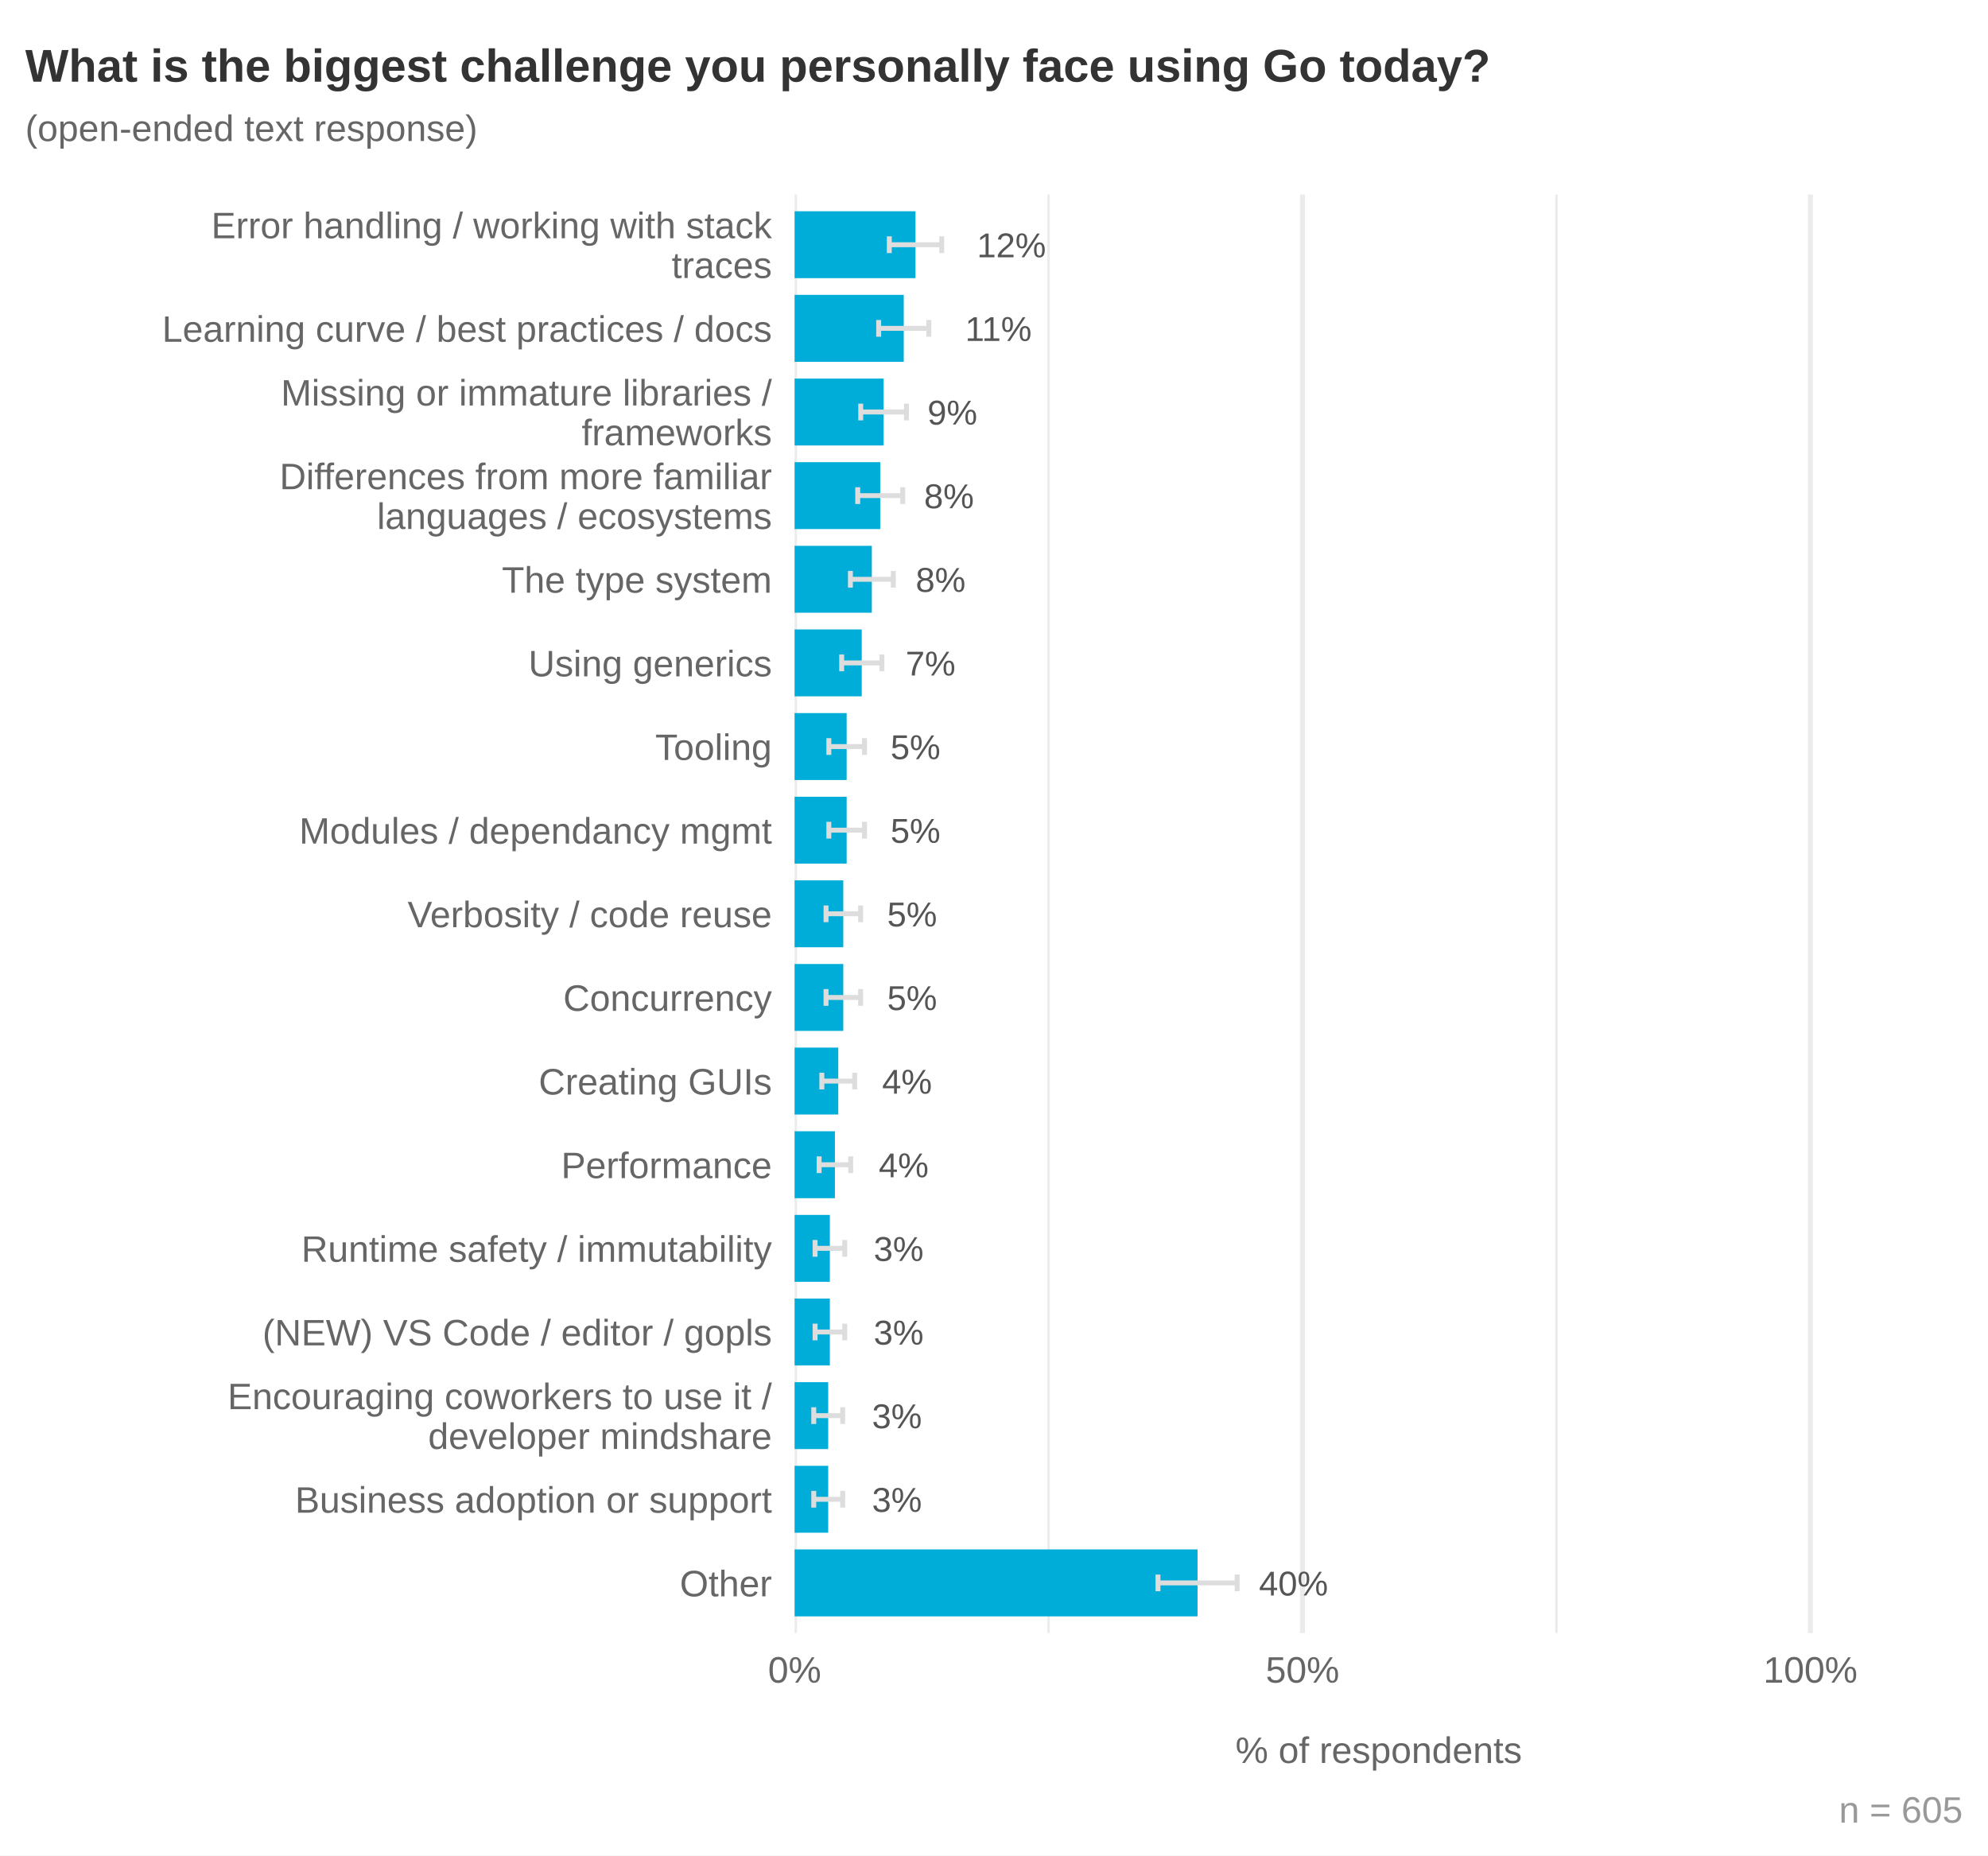
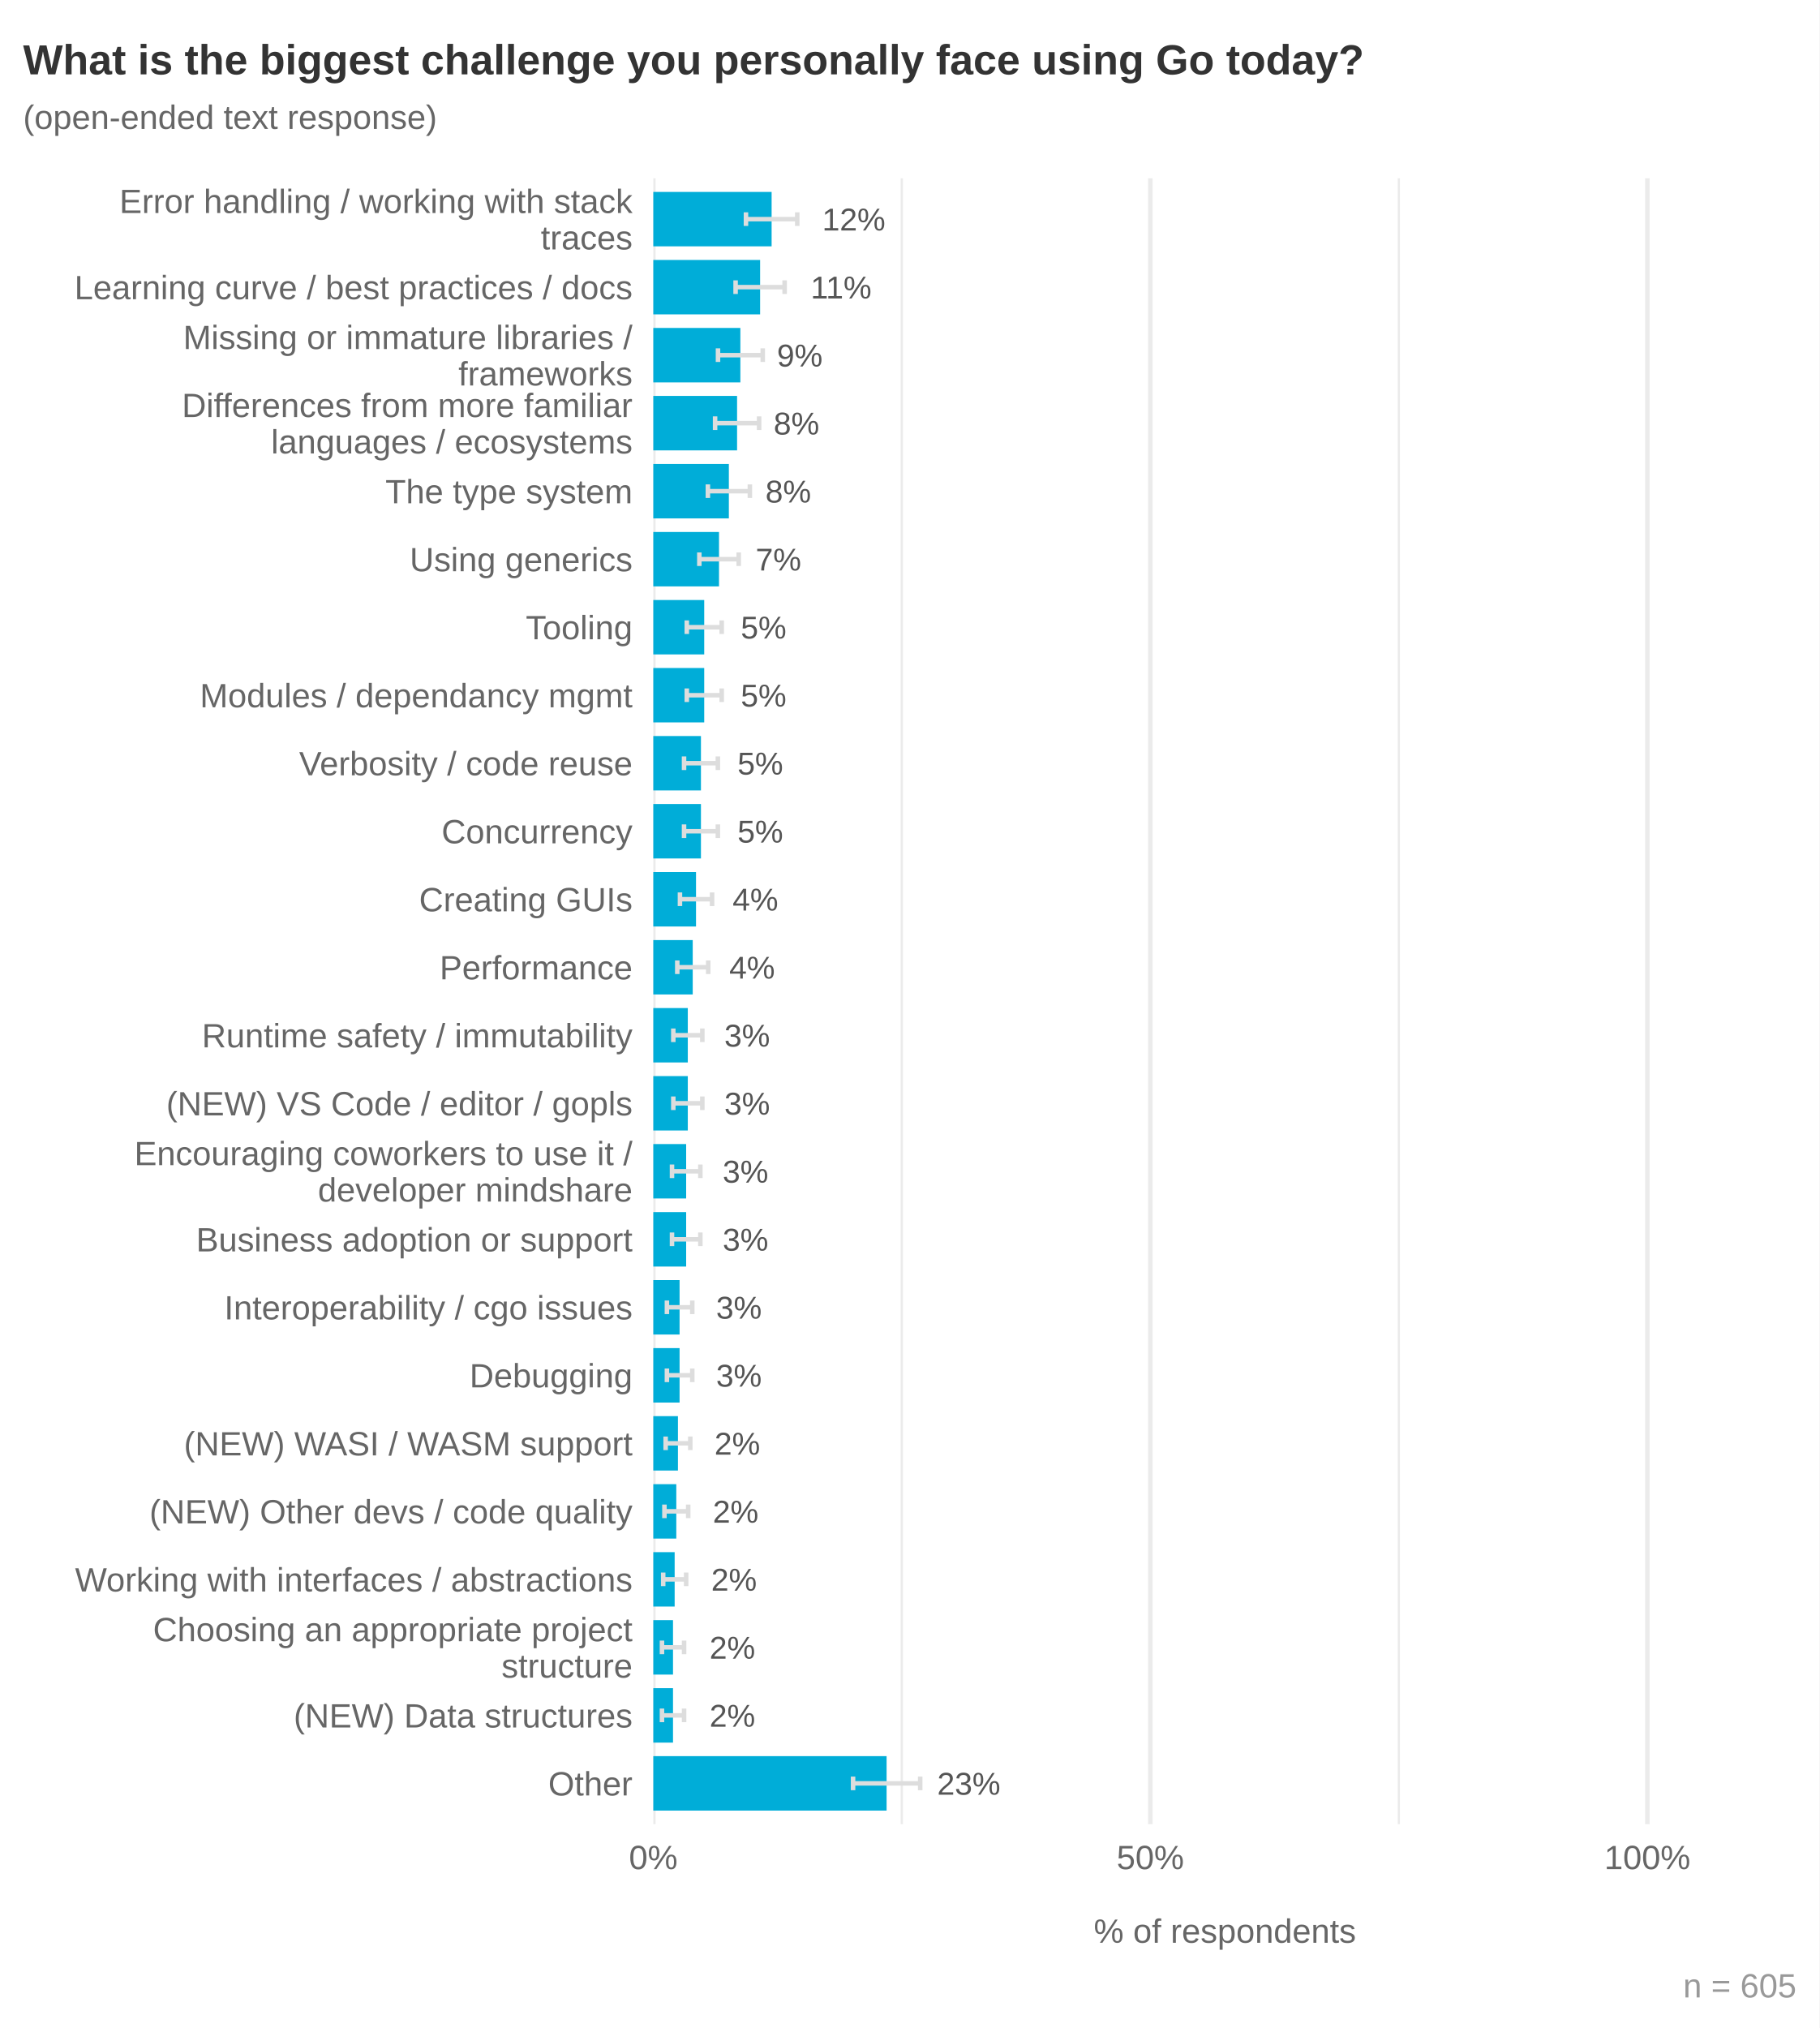
- <svg xmlns="http://www.w3.org/2000/svg" class="svglite" width="432.00pt" height="403.21pt" viewBox="0 0 432.00 403.21">
+ <svg xmlns="http://www.w3.org/2000/svg" class="svglite" width="432.00pt" height="481.41pt" viewBox="0 0 432.00 481.41">
  <defs>
    <style type="text/css">
    .svglite line, .svglite polyline, .svglite polygon, .svglite path, .svglite rect, .svglite circle {
      fill: none;
      stroke: #000000;
      stroke-linecap: round;
      stroke-linejoin: round;
      stroke-miterlimit: 10.00;
    }
    .svglite text {
      white-space: pre;
    }
  </style>
  </defs>
  <rect width="100%" height="100%" style="stroke: none; fill: #FFFFFF;" />
  <defs>
-     <clipPath id="cpMC4wMHw0MzIuMDB8MC4wMHw0MDMuMjE=">
-       <rect x="0.00" y="0.00" width="432.00" height="403.21" />
+     <clipPath id="cpMC4wMHw0MzIuMDB8MC4wMHw0ODEuNDE=">
+       <rect x="0.00" y="0.00" width="432.00" height="481.41" />
    </clipPath>
  </defs>
-   <g clip-path="url(#cpMC4wMHw0MzIuMDB8MC4wMHw0MDMuMjE=)">
+   <g clip-path="url(#cpMC4wMHw0MzIuMDB8MC4wMHw0ODEuNDE=)">
</g>
  <defs>
-     <clipPath id="cpMTcyLjY3fDQyNi41Mnw0Mi4yN3wzNTQuODc=">
-       <rect x="172.67" y="42.27" width="253.85" height="312.60" />
+     <clipPath id="cpMTU1LjExfDQyNi41Mnw0Mi4zM3w0MzMuMDM=">
+       <rect x="155.11" y="42.33" width="271.41" height="390.70" />
    </clipPath>
  </defs>
-   <g clip-path="url(#cpMTcyLjY3fDQyNi41Mnw0Mi4yN3wzNTQuODc=)">
-     <polyline points="227.86,354.87 227.86,42.27 " style="stroke-width: 0.53; stroke: #EBEBEB; stroke-linecap: butt;" />
-     <polyline points="338.23,354.87 338.23,42.27 " style="stroke-width: 0.53; stroke: #EBEBEB; stroke-linecap: butt;" />
-     <polyline points="172.67,354.87 172.67,42.27 " style="stroke-width: 1.07; stroke: #EBEBEB; stroke-linecap: butt;" />
-     <polyline points="283.04,354.87 283.04,42.27 " style="stroke-width: 1.07; stroke: #EBEBEB; stroke-linecap: butt;" />
-     <polyline points="393.41,354.87 393.41,42.27 " style="stroke-width: 1.07; stroke: #EBEBEB; stroke-linecap: butt;" />
-     <rect x="172.67" y="64.08" width="23.72" height="14.54" style="stroke-width: 1.07; stroke: none; stroke-linecap: square; stroke-linejoin: miter; fill: #00ADD8;" />
-     <rect x="172.67" y="173.13" width="11.31" height="14.54" style="stroke-width: 1.07; stroke: none; stroke-linecap: square; stroke-linejoin: miter; fill: #00ADD8;" />
-     <rect x="172.67" y="82.26" width="19.34" height="14.54" style="stroke-width: 1.07; stroke: none; stroke-linecap: square; stroke-linejoin: miter; fill: #00ADD8;" />
-     <rect x="172.67" y="300.35" width="7.30" height="14.54" style="stroke-width: 1.07; stroke: none; stroke-linecap: square; stroke-linejoin: miter; fill: #00ADD8;" />
-     <rect x="172.67" y="154.96" width="11.31" height="14.54" style="stroke-width: 1.07; stroke: none; stroke-linecap: square; stroke-linejoin: miter; fill: #00ADD8;" />
-     <rect x="172.67" y="282.18" width="7.66" height="14.54" style="stroke-width: 1.07; stroke: none; stroke-linecap: square; stroke-linejoin: miter; fill: #00ADD8;" />
-     <rect x="172.67" y="45.91" width="26.27" height="14.54" style="stroke-width: 1.07; stroke: none; stroke-linecap: square; stroke-linejoin: miter; fill: #00ADD8;" />
-     <rect x="172.67" y="318.53" width="7.30" height="14.54" style="stroke-width: 1.07; stroke: none; stroke-linecap: square; stroke-linejoin: miter; fill: #00ADD8;" />
-     <rect x="172.67" y="191.30" width="10.58" height="14.54" style="stroke-width: 1.07; stroke: none; stroke-linecap: square; stroke-linejoin: miter; fill: #00ADD8;" />
-     <rect x="172.67" y="227.65" width="9.49" height="14.54" style="stroke-width: 1.07; stroke: none; stroke-linecap: square; stroke-linejoin: miter; fill: #00ADD8;" />
-     <rect x="172.67" y="209.48" width="10.58" height="14.54" style="stroke-width: 1.07; stroke: none; stroke-linecap: square; stroke-linejoin: miter; fill: #00ADD8;" />
-     <rect x="172.67" y="118.61" width="16.78" height="14.54" style="stroke-width: 1.07; stroke: none; stroke-linecap: square; stroke-linejoin: miter; fill: #00ADD8;" />
-     <rect x="172.67" y="264.00" width="7.66" height="14.54" style="stroke-width: 1.07; stroke: none; stroke-linecap: square; stroke-linejoin: miter; fill: #00ADD8;" />
-     <rect x="172.67" y="136.78" width="14.59" height="14.54" style="stroke-width: 1.07; stroke: none; stroke-linecap: square; stroke-linejoin: miter; fill: #00ADD8;" />
-     <rect x="172.67" y="100.43" width="18.61" height="14.54" style="stroke-width: 1.07; stroke: none; stroke-linecap: square; stroke-linejoin: miter; fill: #00ADD8;" />
-     <rect x="172.67" y="245.83" width="8.76" height="14.54" style="stroke-width: 1.07; stroke: none; stroke-linecap: square; stroke-linejoin: miter; fill: #00ADD8;" />
-     <rect x="172.67" y="336.70" width="87.56" height="14.54" style="stroke-width: 1.07; stroke: none; stroke-linecap: square; stroke-linejoin: miter; fill: #00ADD8;" />
-     <polyline points="201.84,73.17 201.84,69.54 " style="stroke-width: 1.07; stroke: #DDDDDD; stroke-linecap: butt;" />
-     <polyline points="201.84,71.35 190.94,71.35 " style="stroke-width: 1.07; stroke: #DDDDDD; stroke-linecap: butt;" />
-     <polyline points="190.94,73.17 190.94,69.54 " style="stroke-width: 1.07; stroke: #DDDDDD; stroke-linecap: butt;" />
-     <polyline points="187.86,182.22 187.86,178.58 " style="stroke-width: 1.07; stroke: #DDDDDD; stroke-linecap: butt;" />
-     <polyline points="187.86,180.40 180.11,180.40 " style="stroke-width: 1.07; stroke: #DDDDDD; stroke-linecap: butt;" />
-     <polyline points="180.11,182.22 180.11,178.58 " style="stroke-width: 1.07; stroke: #DDDDDD; stroke-linecap: butt;" />
-     <polyline points="196.98,91.35 196.98,87.71 " style="stroke-width: 1.07; stroke: #DDDDDD; stroke-linecap: butt;" />
-     <polyline points="196.98,89.53 187.04,89.53 " style="stroke-width: 1.07; stroke: #DDDDDD; stroke-linecap: butt;" />
-     <polyline points="187.04,91.35 187.04,87.71 " style="stroke-width: 1.07; stroke: #DDDDDD; stroke-linecap: butt;" />
-     <polyline points="183.12,309.44 183.12,305.80 " style="stroke-width: 1.07; stroke: #DDDDDD; stroke-linecap: butt;" />
-     <polyline points="183.12,307.62 176.83,307.62 " style="stroke-width: 1.07; stroke: #DDDDDD; stroke-linecap: butt;" />
-     <polyline points="176.83,309.44 176.83,305.80 " style="stroke-width: 1.07; stroke: #DDDDDD; stroke-linecap: butt;" />
-     <polyline points="187.86,164.04 187.86,160.41 " style="stroke-width: 1.07; stroke: #DDDDDD; stroke-linecap: butt;" />
-     <polyline points="187.86,162.23 180.11,162.23 " style="stroke-width: 1.07; stroke: #DDDDDD; stroke-linecap: butt;" />
-     <polyline points="180.11,164.04 180.11,160.41 " style="stroke-width: 1.07; stroke: #DDDDDD; stroke-linecap: butt;" />
-     <polyline points="183.56,291.26 183.56,287.63 " style="stroke-width: 1.07; stroke: #DDDDDD; stroke-linecap: butt;" />
-     <polyline points="183.56,289.45 177.12,289.45 " style="stroke-width: 1.07; stroke: #DDDDDD; stroke-linecap: butt;" />
-     <polyline points="177.12,291.26 177.12,287.63 " style="stroke-width: 1.07; stroke: #DDDDDD; stroke-linecap: butt;" />
-     <polyline points="204.64,55.00 204.64,51.36 " style="stroke-width: 1.07; stroke: #DDDDDD; stroke-linecap: butt;" />
-     <polyline points="204.64,53.18 193.25,53.18 " style="stroke-width: 1.07; stroke: #DDDDDD; stroke-linecap: butt;" />
-     <polyline points="193.25,55.00 193.25,51.36 " style="stroke-width: 1.07; stroke: #DDDDDD; stroke-linecap: butt;" />
-     <polyline points="183.12,327.61 183.12,323.98 " style="stroke-width: 1.07; stroke: #DDDDDD; stroke-linecap: butt;" />
-     <polyline points="183.12,325.80 176.83,325.80 " style="stroke-width: 1.07; stroke: #DDDDDD; stroke-linecap: butt;" />
-     <polyline points="176.83,327.61 176.83,323.98 " style="stroke-width: 1.07; stroke: #DDDDDD; stroke-linecap: butt;" />
-     <polyline points="187.01,200.39 187.01,196.76 " style="stroke-width: 1.07; stroke: #DDDDDD; stroke-linecap: butt;" />
-     <polyline points="187.01,198.57 179.50,198.57 " style="stroke-width: 1.07; stroke: #DDDDDD; stroke-linecap: butt;" />
-     <polyline points="179.50,200.39 179.50,196.76 " style="stroke-width: 1.07; stroke: #DDDDDD; stroke-linecap: butt;" />
-     <polyline points="185.73,236.74 185.73,233.11 " style="stroke-width: 1.07; stroke: #DDDDDD; stroke-linecap: butt;" />
-     <polyline points="185.73,234.92 178.59,234.92 " style="stroke-width: 1.07; stroke: #DDDDDD; stroke-linecap: butt;" />
-     <polyline points="178.59,236.74 178.59,233.11 " style="stroke-width: 1.07; stroke: #DDDDDD; stroke-linecap: butt;" />
-     <polyline points="187.01,218.57 187.01,214.93 " style="stroke-width: 1.07; stroke: #DDDDDD; stroke-linecap: butt;" />
-     <polyline points="187.01,216.75 179.50,216.75 " style="stroke-width: 1.07; stroke: #DDDDDD; stroke-linecap: butt;" />
-     <polyline points="179.50,218.57 179.50,214.93 " style="stroke-width: 1.07; stroke: #DDDDDD; stroke-linecap: butt;" />
-     <polyline points="194.12,127.69 194.12,124.06 " style="stroke-width: 1.07; stroke: #DDDDDD; stroke-linecap: butt;" />
-     <polyline points="194.12,125.88 184.80,125.88 " style="stroke-width: 1.07; stroke: #DDDDDD; stroke-linecap: butt;" />
-     <polyline points="184.80,127.69 184.80,124.06 " style="stroke-width: 1.07; stroke: #DDDDDD; stroke-linecap: butt;" />
-     <polyline points="183.56,273.09 183.56,269.45 " style="stroke-width: 1.07; stroke: #DDDDDD; stroke-linecap: butt;" />
-     <polyline points="183.56,271.27 177.12,271.27 " style="stroke-width: 1.07; stroke: #DDDDDD; stroke-linecap: butt;" />
-     <polyline points="177.12,273.09 177.12,269.45 " style="stroke-width: 1.07; stroke: #DDDDDD; stroke-linecap: butt;" />
-     <polyline points="191.64,145.87 191.64,142.23 " style="stroke-width: 1.07; stroke: #DDDDDD; stroke-linecap: butt;" />
-     <polyline points="191.64,144.05 182.90,144.05 " style="stroke-width: 1.07; stroke: #DDDDDD; stroke-linecap: butt;" />
-     <polyline points="182.90,145.87 182.90,142.23 " style="stroke-width: 1.07; stroke: #DDDDDD; stroke-linecap: butt;" />
-     <polyline points="196.17,109.52 196.17,105.88 " style="stroke-width: 1.07; stroke: #DDDDDD; stroke-linecap: butt;" />
-     <polyline points="196.17,107.70 186.39,107.70 " style="stroke-width: 1.07; stroke: #DDDDDD; stroke-linecap: butt;" />
-     <polyline points="186.39,109.52 186.39,105.88 " style="stroke-width: 1.07; stroke: #DDDDDD; stroke-linecap: butt;" />
-     <polyline points="184.86,254.91 184.86,251.28 " style="stroke-width: 1.07; stroke: #DDDDDD; stroke-linecap: butt;" />
-     <polyline points="184.86,253.10 178.00,253.10 " style="stroke-width: 1.07; stroke: #DDDDDD; stroke-linecap: butt;" />
-     <polyline points="178.00,254.91 178.00,251.28 " style="stroke-width: 1.07; stroke: #DDDDDD; stroke-linecap: butt;" />
-     <polyline points="268.84,345.79 268.84,342.15 " style="stroke-width: 1.07; stroke: #DDDDDD; stroke-linecap: butt;" />
-     <polyline points="268.84,343.97 251.63,343.97 " style="stroke-width: 1.07; stroke: #DDDDDD; stroke-linecap: butt;" />
-     <polyline points="251.63,345.79 251.63,342.15 " style="stroke-width: 1.07; stroke: #DDDDDD; stroke-linecap: butt;" />
-     <text x="209.73" y="74.09" style="font-size: 7.50px;fill: #555555; font-family: &quot;Arial&quot;;" textLength="16.68px" lengthAdjust="spacingAndGlyphs">11%</text>
-     <text x="193.51" y="183.14" style="font-size: 7.50px;fill: #555555; font-family: &quot;Arial&quot;;" textLength="11.90px" lengthAdjust="spacingAndGlyphs">5%</text>
-     <text x="201.53" y="92.26" style="font-size: 7.50px;fill: #555555; font-family: &quot;Arial&quot;;" textLength="11.90px" lengthAdjust="spacingAndGlyphs">9%</text>
-     <text x="189.49" y="310.36" style="font-size: 7.50px;fill: #555555; font-family: &quot;Arial&quot;;" textLength="11.90px" lengthAdjust="spacingAndGlyphs">3%</text>
-     <text x="193.51" y="164.96" style="font-size: 7.50px;fill: #555555; font-family: &quot;Arial&quot;;" textLength="11.90px" lengthAdjust="spacingAndGlyphs">5%</text>
-     <text x="189.86" y="292.18" style="font-size: 7.50px;fill: #555555; font-family: &quot;Arial&quot;;" textLength="11.90px" lengthAdjust="spacingAndGlyphs">3%</text>
-     <text x="212.28" y="55.91" style="font-size: 7.50px;fill: #555555; font-family: &quot;Arial&quot;;" textLength="16.68px" lengthAdjust="spacingAndGlyphs">12%</text>
-     <text x="189.49" y="328.53" style="font-size: 7.50px;fill: #555555; font-family: &quot;Arial&quot;;" textLength="11.90px" lengthAdjust="spacingAndGlyphs">3%</text>
-     <text x="192.78" y="201.31" style="font-size: 7.50px;fill: #555555; font-family: &quot;Arial&quot;;" textLength="11.90px" lengthAdjust="spacingAndGlyphs">5%</text>
-     <text x="191.68" y="237.66" style="font-size: 7.50px;fill: #555555; font-family: &quot;Arial&quot;;" textLength="11.90px" lengthAdjust="spacingAndGlyphs">4%</text>
-     <text x="192.78" y="219.48" style="font-size: 7.50px;fill: #555555; font-family: &quot;Arial&quot;;" textLength="11.90px" lengthAdjust="spacingAndGlyphs">5%</text>
-     <text x="198.98" y="128.61" style="font-size: 7.50px;fill: #555555; font-family: &quot;Arial&quot;;" textLength="11.90px" lengthAdjust="spacingAndGlyphs">8%</text>
-     <text x="189.86" y="274.01" style="font-size: 7.50px;fill: #555555; font-family: &quot;Arial&quot;;" textLength="11.90px" lengthAdjust="spacingAndGlyphs">3%</text>
-     <text x="196.79" y="146.79" style="font-size: 7.50px;fill: #555555; font-family: &quot;Arial&quot;;" textLength="11.90px" lengthAdjust="spacingAndGlyphs">7%</text>
-     <text x="200.80" y="110.44" style="font-size: 7.50px;fill: #555555; font-family: &quot;Arial&quot;;" textLength="11.90px" lengthAdjust="spacingAndGlyphs">8%</text>
-     <text x="190.95" y="255.83" style="font-size: 7.50px;fill: #555555; font-family: &quot;Arial&quot;;" textLength="11.90px" lengthAdjust="spacingAndGlyphs">4%</text>
-     <text x="273.58" y="346.71" style="font-size: 7.50px;fill: #555555; font-family: &quot;Arial&quot;;" textLength="16.68px" lengthAdjust="spacingAndGlyphs">40%</text>
+   <g clip-path="url(#cpMTU1LjExfDQyNi41Mnw0Mi4zM3w0MzMuMDM=)">
+     <polyline points="214.11,433.03 214.11,42.33 " style="stroke-width: 0.53; stroke: #EBEBEB; stroke-linecap: butt;" />
+     <polyline points="332.12,433.03 332.12,42.33 " style="stroke-width: 0.53; stroke: #EBEBEB; stroke-linecap: butt;" />
+     <polyline points="155.11,433.03 155.11,42.33 " style="stroke-width: 1.07; stroke: #EBEBEB; stroke-linecap: butt;" />
+     <polyline points="273.12,433.03 273.12,42.33 " style="stroke-width: 1.07; stroke: #EBEBEB; stroke-linecap: butt;" />
+     <polyline points="391.12,433.03 391.12,42.33 " style="stroke-width: 1.07; stroke: #EBEBEB; stroke-linecap: butt;" />
+     <rect x="155.11" y="336.16" width="5.85" height="12.92" style="stroke-width: 1.07; stroke: none; stroke-linecap: butt; stroke-linejoin: miter; fill: #00ADD8;" />
+     <rect x="155.11" y="61.71" width="25.36" height="12.92" style="stroke-width: 1.07; stroke: none; stroke-linecap: butt; stroke-linejoin: miter; fill: #00ADD8;" />
+     <rect x="155.11" y="158.57" width="12.09" height="12.92" style="stroke-width: 1.07; stroke: none; stroke-linecap: butt; stroke-linejoin: miter; fill: #00ADD8;" />
+     <rect x="155.11" y="77.85" width="20.67" height="12.92" style="stroke-width: 1.07; stroke: none; stroke-linecap: butt; stroke-linejoin: miter; fill: #00ADD8;" />
+     <rect x="155.11" y="271.58" width="7.80" height="12.92" style="stroke-width: 1.07; stroke: none; stroke-linecap: butt; stroke-linejoin: miter; fill: #00ADD8;" />
+     <rect x="155.11" y="142.43" width="12.09" height="12.92" style="stroke-width: 1.07; stroke: none; stroke-linecap: butt; stroke-linejoin: miter; fill: #00ADD8;" />
+     <rect x="155.11" y="255.44" width="8.19" height="12.92" style="stroke-width: 1.07; stroke: none; stroke-linecap: butt; stroke-linejoin: miter; fill: #00ADD8;" />
+     <rect x="155.11" y="45.56" width="28.09" height="12.92" style="stroke-width: 1.07; stroke: none; stroke-linecap: butt; stroke-linejoin: miter; fill: #00ADD8;" />
+     <rect x="155.11" y="287.73" width="7.80" height="12.92" style="stroke-width: 1.07; stroke: none; stroke-linecap: butt; stroke-linejoin: miter; fill: #00ADD8;" />
+     <rect x="155.11" y="174.72" width="11.31" height="12.92" style="stroke-width: 1.07; stroke: none; stroke-linecap: butt; stroke-linejoin: miter; fill: #00ADD8;" />
+     <rect x="155.11" y="320.02" width="6.24" height="12.92" style="stroke-width: 1.07; stroke: none; stroke-linecap: butt; stroke-linejoin: miter; fill: #00ADD8;" />
+     <rect x="155.11" y="207.01" width="10.14" height="12.92" style="stroke-width: 1.07; stroke: none; stroke-linecap: butt; stroke-linejoin: miter; fill: #00ADD8;" />
+     <rect x="155.11" y="190.86" width="11.31" height="12.92" style="stroke-width: 1.07; stroke: none; stroke-linecap: butt; stroke-linejoin: miter; fill: #00ADD8;" />
+     <rect x="155.11" y="303.87" width="6.24" height="12.92" style="stroke-width: 1.07; stroke: none; stroke-linecap: butt; stroke-linejoin: miter; fill: #00ADD8;" />
+     <rect x="155.11" y="110.14" width="17.94" height="12.92" style="stroke-width: 1.07; stroke: none; stroke-linecap: butt; stroke-linejoin: miter; fill: #00ADD8;" />
+     <rect x="155.11" y="239.29" width="8.19" height="12.92" style="stroke-width: 1.07; stroke: none; stroke-linecap: butt; stroke-linejoin: miter; fill: #00ADD8;" />
+     <rect x="155.11" y="126.28" width="15.60" height="12.92" style="stroke-width: 1.07; stroke: none; stroke-linecap: butt; stroke-linejoin: miter; fill: #00ADD8;" />
+     <rect x="155.11" y="384.59" width="4.68" height="12.92" style="stroke-width: 1.07; stroke: none; stroke-linecap: butt; stroke-linejoin: miter; fill: #00ADD8;" />
+     <rect x="155.11" y="93.99" width="19.89" height="12.92" style="stroke-width: 1.07; stroke: none; stroke-linecap: butt; stroke-linejoin: miter; fill: #00ADD8;" />
+     <rect x="155.11" y="223.15" width="9.36" height="12.92" style="stroke-width: 1.07; stroke: none; stroke-linecap: butt; stroke-linejoin: miter; fill: #00ADD8;" />
+     <rect x="155.11" y="368.45" width="5.07" height="12.92" style="stroke-width: 1.07; stroke: none; stroke-linecap: butt; stroke-linejoin: miter; fill: #00ADD8;" />
+     <rect x="155.11" y="352.31" width="5.46" height="12.92" style="stroke-width: 1.07; stroke: none; stroke-linecap: butt; stroke-linejoin: miter; fill: #00ADD8;" />
+     <rect x="155.11" y="400.74" width="4.68" height="12.92" style="stroke-width: 1.07; stroke: none; stroke-linecap: butt; stroke-linejoin: miter; fill: #00ADD8;" />
+     <rect x="155.11" y="416.88" width="55.39" height="12.92" style="stroke-width: 1.07; stroke: none; stroke-linecap: butt; stroke-linejoin: miter; fill: #00ADD8;" />
+     <polyline points="163.89,344.23 163.89,341.00 " style="stroke-width: 1.07; stroke: #DDDDDD; stroke-linecap: butt;" />
+     <polyline points="163.89,342.62 158.04,342.62 " style="stroke-width: 1.07; stroke: #DDDDDD; stroke-linecap: butt;" />
+     <polyline points="158.04,344.23 158.04,341.00 " style="stroke-width: 1.07; stroke: #DDDDDD; stroke-linecap: butt;" />
+     <polyline points="186.29,69.78 186.29,66.55 " style="stroke-width: 1.07; stroke: #DDDDDD; stroke-linecap: butt;" />
+     <polyline points="186.29,68.16 174.65,68.16 " style="stroke-width: 1.07; stroke: #DDDDDD; stroke-linecap: butt;" />
+     <polyline points="174.65,69.78 174.65,66.55 " style="stroke-width: 1.07; stroke: #DDDDDD; stroke-linecap: butt;" />
+     <polyline points="171.35,166.64 171.35,163.42 " style="stroke-width: 1.07; stroke: #DDDDDD; stroke-linecap: butt;" />
+     <polyline points="171.35,165.03 163.06,165.03 " style="stroke-width: 1.07; stroke: #DDDDDD; stroke-linecap: butt;" />
+     <polyline points="163.06,166.64 163.06,163.42 " style="stroke-width: 1.07; stroke: #DDDDDD; stroke-linecap: butt;" />
+     <polyline points="181.10,85.92 181.10,82.69 " style="stroke-width: 1.07; stroke: #DDDDDD; stroke-linecap: butt;" />
+     <polyline points="181.10,84.31 170.47,84.31 " style="stroke-width: 1.07; stroke: #DDDDDD; stroke-linecap: butt;" />
+     <polyline points="170.47,85.92 170.47,82.69 " style="stroke-width: 1.07; stroke: #DDDDDD; stroke-linecap: butt;" />
+     <polyline points="166.28,279.66 166.28,276.43 " style="stroke-width: 1.07; stroke: #DDDDDD; stroke-linecap: butt;" />
+     <polyline points="166.28,278.04 159.55,278.04 " style="stroke-width: 1.07; stroke: #DDDDDD; stroke-linecap: butt;" />
+     <polyline points="159.55,279.66 159.55,276.43 " style="stroke-width: 1.07; stroke: #DDDDDD; stroke-linecap: butt;" />
+     <polyline points="171.35,150.50 171.35,147.27 " style="stroke-width: 1.07; stroke: #DDDDDD; stroke-linecap: butt;" />
+     <polyline points="171.35,148.89 163.06,148.89 " style="stroke-width: 1.07; stroke: #DDDDDD; stroke-linecap: butt;" />
+     <polyline points="163.06,150.50 163.06,147.27 " style="stroke-width: 1.07; stroke: #DDDDDD; stroke-linecap: butt;" />
+     <polyline points="166.75,263.51 166.75,260.28 " style="stroke-width: 1.07; stroke: #DDDDDD; stroke-linecap: butt;" />
+     <polyline points="166.75,261.90 159.86,261.90 " style="stroke-width: 1.07; stroke: #DDDDDD; stroke-linecap: butt;" />
+     <polyline points="159.86,263.51 159.86,260.28 " style="stroke-width: 1.07; stroke: #DDDDDD; stroke-linecap: butt;" />
+     <polyline points="189.29,53.63 189.29,50.40 " style="stroke-width: 1.07; stroke: #DDDDDD; stroke-linecap: butt;" />
+     <polyline points="189.29,52.02 177.11,52.02 " style="stroke-width: 1.07; stroke: #DDDDDD; stroke-linecap: butt;" />
+     <polyline points="177.11,53.63 177.11,50.40 " style="stroke-width: 1.07; stroke: #DDDDDD; stroke-linecap: butt;" />
+     <polyline points="166.28,295.80 166.28,292.57 " style="stroke-width: 1.07; stroke: #DDDDDD; stroke-linecap: butt;" />
+     <polyline points="166.28,294.19 159.55,294.19 " style="stroke-width: 1.07; stroke: #DDDDDD; stroke-linecap: butt;" />
+     <polyline points="159.55,295.80 159.55,292.57 " style="stroke-width: 1.07; stroke: #DDDDDD; stroke-linecap: butt;" />
+     <polyline points="170.44,182.79 170.44,179.56 " style="stroke-width: 1.07; stroke: #DDDDDD; stroke-linecap: butt;" />
+     <polyline points="170.44,181.17 162.41,181.17 " style="stroke-width: 1.07; stroke: #DDDDDD; stroke-linecap: butt;" />
+     <polyline points="162.41,182.79 162.41,179.56 " style="stroke-width: 1.07; stroke: #DDDDDD; stroke-linecap: butt;" />
+     <polyline points="164.37,328.09 164.37,324.86 " style="stroke-width: 1.07; stroke: #DDDDDD; stroke-linecap: butt;" />
+     <polyline points="164.37,326.47 158.34,326.47 " style="stroke-width: 1.07; stroke: #DDDDDD; stroke-linecap: butt;" />
+     <polyline points="158.34,328.09 158.34,324.86 " style="stroke-width: 1.07; stroke: #DDDDDD; stroke-linecap: butt;" />
+     <polyline points="169.07,215.08 169.07,211.85 " style="stroke-width: 1.07; stroke: #DDDDDD; stroke-linecap: butt;" />
+     <polyline points="169.07,213.46 161.44,213.46 " style="stroke-width: 1.07; stroke: #DDDDDD; stroke-linecap: butt;" />
+     <polyline points="161.44,215.08 161.44,211.85 " style="stroke-width: 1.07; stroke: #DDDDDD; stroke-linecap: butt;" />
+     <polyline points="170.44,198.93 170.44,195.70 " style="stroke-width: 1.07; stroke: #DDDDDD; stroke-linecap: butt;" />
+     <polyline points="170.44,197.32 162.41,197.32 " style="stroke-width: 1.07; stroke: #DDDDDD; stroke-linecap: butt;" />
+     <polyline points="162.41,198.93 162.41,195.70 " style="stroke-width: 1.07; stroke: #DDDDDD; stroke-linecap: butt;" />
+     <polyline points="164.37,311.94 164.37,308.72 " style="stroke-width: 1.07; stroke: #DDDDDD; stroke-linecap: butt;" />
+     <polyline points="164.37,310.33 158.34,310.33 " style="stroke-width: 1.07; stroke: #DDDDDD; stroke-linecap: butt;" />
+     <polyline points="158.34,311.94 158.34,308.72 " style="stroke-width: 1.07; stroke: #DDDDDD; stroke-linecap: butt;" />
+     <polyline points="178.04,118.21 178.04,114.98 " style="stroke-width: 1.07; stroke: #DDDDDD; stroke-linecap: butt;" />
+     <polyline points="178.04,116.60 168.07,116.60 " style="stroke-width: 1.07; stroke: #DDDDDD; stroke-linecap: butt;" />
+     <polyline points="168.07,118.21 168.07,114.98 " style="stroke-width: 1.07; stroke: #DDDDDD; stroke-linecap: butt;" />
+     <polyline points="166.75,247.37 166.75,244.14 " style="stroke-width: 1.07; stroke: #DDDDDD; stroke-linecap: butt;" />
+     <polyline points="166.75,245.75 159.86,245.75 " style="stroke-width: 1.07; stroke: #DDDDDD; stroke-linecap: butt;" />
+     <polyline points="159.86,247.37 159.86,244.14 " style="stroke-width: 1.07; stroke: #DDDDDD; stroke-linecap: butt;" />
+     <polyline points="175.39,134.36 175.39,131.13 " style="stroke-width: 1.07; stroke: #DDDDDD; stroke-linecap: butt;" />
+     <polyline points="175.39,132.74 166.04,132.74 " style="stroke-width: 1.07; stroke: #DDDDDD; stroke-linecap: butt;" />
+     <polyline points="166.04,134.36 166.04,131.13 " style="stroke-width: 1.07; stroke: #DDDDDD; stroke-linecap: butt;" />
+     <polyline points="162.42,392.67 162.42,389.44 " style="stroke-width: 1.07; stroke: #DDDDDD; stroke-linecap: butt;" />
+     <polyline points="162.42,391.05 157.17,391.05 " style="stroke-width: 1.07; stroke: #DDDDDD; stroke-linecap: butt;" />
+     <polyline points="157.17,392.67 157.17,389.44 " style="stroke-width: 1.07; stroke: #DDDDDD; stroke-linecap: butt;" />
+     <polyline points="180.23,102.07 180.23,98.84 " style="stroke-width: 1.07; stroke: #DDDDDD; stroke-linecap: butt;" />
+     <polyline points="180.23,100.45 169.78,100.45 " style="stroke-width: 1.07; stroke: #DDDDDD; stroke-linecap: butt;" />
+     <polyline points="169.78,102.07 169.78,98.84 " style="stroke-width: 1.07; stroke: #DDDDDD; stroke-linecap: butt;" />
+     <polyline points="168.15,231.22 168.15,227.99 " style="stroke-width: 1.07; stroke: #DDDDDD; stroke-linecap: butt;" />
+     <polyline points="168.15,229.61 160.80,229.61 " style="stroke-width: 1.07; stroke: #DDDDDD; stroke-linecap: butt;" />
+     <polyline points="160.80,231.22 160.80,227.99 " style="stroke-width: 1.07; stroke: #DDDDDD; stroke-linecap: butt;" />
+     <polyline points="162.91,376.52 162.91,373.29 " style="stroke-width: 1.07; stroke: #DDDDDD; stroke-linecap: butt;" />
+     <polyline points="162.91,374.91 157.46,374.91 " style="stroke-width: 1.07; stroke: #DDDDDD; stroke-linecap: butt;" />
+     <polyline points="157.46,376.52 157.46,373.29 " style="stroke-width: 1.07; stroke: #DDDDDD; stroke-linecap: butt;" />
+     <polyline points="163.40,360.38 163.40,357.15 " style="stroke-width: 1.07; stroke: #DDDDDD; stroke-linecap: butt;" />
+     <polyline points="163.40,358.76 157.75,358.76 " style="stroke-width: 1.07; stroke: #DDDDDD; stroke-linecap: butt;" />
+     <polyline points="157.75,360.38 157.75,357.15 " style="stroke-width: 1.07; stroke: #DDDDDD; stroke-linecap: butt;" />
+     <polyline points="162.42,408.81 162.42,405.58 " style="stroke-width: 1.07; stroke: #DDDDDD; stroke-linecap: butt;" />
+     <polyline points="162.42,407.20 157.17,407.20 " style="stroke-width: 1.07; stroke: #DDDDDD; stroke-linecap: butt;" />
+     <polyline points="157.17,408.81 157.17,405.58 " style="stroke-width: 1.07; stroke: #DDDDDD; stroke-linecap: butt;" />
+     <polyline points="218.48,424.96 218.48,421.73 " style="stroke-width: 1.07; stroke: #DDDDDD; stroke-linecap: butt;" />
+     <polyline points="218.48,423.34 202.54,423.34 " style="stroke-width: 1.07; stroke: #DDDDDD; stroke-linecap: butt;" />
+     <polyline points="202.54,424.96 202.54,421.73 " style="stroke-width: 1.07; stroke: #DDDDDD; stroke-linecap: butt;" />
+     <text x="169.63" y="345.31" style="font-size: 7.50px;fill: #555555; font-family: &quot;Arial&quot;;" textLength="10.84px" lengthAdjust="spacingAndGlyphs">2%</text>
+     <text x="192.47" y="70.85" style="font-size: 7.50px;fill: #555555; font-family: &quot;Arial&quot;;" textLength="15.00px" lengthAdjust="spacingAndGlyphs">11%</text>
+     <text x="175.87" y="167.72" style="font-size: 7.50px;fill: #555555; font-family: &quot;Arial&quot;;" textLength="10.84px" lengthAdjust="spacingAndGlyphs">5%</text>
+     <text x="184.46" y="87.00" style="font-size: 7.50px;fill: #555555; font-family: &quot;Arial&quot;;" textLength="10.84px" lengthAdjust="spacingAndGlyphs">9%</text>
+     <text x="171.58" y="280.73" style="font-size: 7.50px;fill: #555555; font-family: &quot;Arial&quot;;" textLength="10.84px" lengthAdjust="spacingAndGlyphs">3%</text>
+     <text x="175.87" y="151.57" style="font-size: 7.50px;fill: #555555; font-family: &quot;Arial&quot;;" textLength="10.84px" lengthAdjust="spacingAndGlyphs">5%</text>
+     <text x="171.97" y="264.59" style="font-size: 7.50px;fill: #555555; font-family: &quot;Arial&quot;;" textLength="10.84px" lengthAdjust="spacingAndGlyphs">3%</text>
+     <text x="195.20" y="54.71" style="font-size: 7.50px;fill: #555555; font-family: &quot;Arial&quot;;" textLength="15.00px" lengthAdjust="spacingAndGlyphs">12%</text>
+     <text x="171.58" y="296.88" style="font-size: 7.50px;fill: #555555; font-family: &quot;Arial&quot;;" textLength="10.84px" lengthAdjust="spacingAndGlyphs">3%</text>
+     <text x="175.09" y="183.86" style="font-size: 7.50px;fill: #555555; font-family: &quot;Arial&quot;;" textLength="10.84px" lengthAdjust="spacingAndGlyphs">5%</text>
+     <text x="170.02" y="329.16" style="font-size: 7.50px;fill: #555555; font-family: &quot;Arial&quot;;" textLength="10.84px" lengthAdjust="spacingAndGlyphs">3%</text>
+     <text x="173.92" y="216.15" style="font-size: 7.50px;fill: #555555; font-family: &quot;Arial&quot;;" textLength="10.84px" lengthAdjust="spacingAndGlyphs">4%</text>
+     <text x="175.09" y="200.01" style="font-size: 7.50px;fill: #555555; font-family: &quot;Arial&quot;;" textLength="10.84px" lengthAdjust="spacingAndGlyphs">5%</text>
+     <text x="170.02" y="313.02" style="font-size: 7.50px;fill: #555555; font-family: &quot;Arial&quot;;" textLength="10.84px" lengthAdjust="spacingAndGlyphs">3%</text>
+     <text x="181.73" y="119.29" style="font-size: 7.50px;fill: #555555; font-family: &quot;Arial&quot;;" textLength="10.84px" lengthAdjust="spacingAndGlyphs">8%</text>
+     <text x="171.97" y="248.44" style="font-size: 7.50px;fill: #555555; font-family: &quot;Arial&quot;;" textLength="10.84px" lengthAdjust="spacingAndGlyphs">3%</text>
+     <text x="179.39" y="135.43" style="font-size: 7.50px;fill: #555555; font-family: &quot;Arial&quot;;" textLength="10.84px" lengthAdjust="spacingAndGlyphs">7%</text>
+     <text x="168.46" y="393.74" style="font-size: 7.50px;fill: #555555; font-family: &quot;Arial&quot;;" textLength="10.84px" lengthAdjust="spacingAndGlyphs">2%</text>
+     <text x="183.68" y="103.14" style="font-size: 7.50px;fill: #555555; font-family: &quot;Arial&quot;;" textLength="10.84px" lengthAdjust="spacingAndGlyphs">8%</text>
+     <text x="173.14" y="232.30" style="font-size: 7.50px;fill: #555555; font-family: &quot;Arial&quot;;" textLength="10.84px" lengthAdjust="spacingAndGlyphs">4%</text>
+     <text x="168.85" y="377.60" style="font-size: 7.50px;fill: #555555; font-family: &quot;Arial&quot;;" textLength="10.84px" lengthAdjust="spacingAndGlyphs">2%</text>
+     <text x="169.24" y="361.45" style="font-size: 7.50px;fill: #555555; font-family: &quot;Arial&quot;;" textLength="10.84px" lengthAdjust="spacingAndGlyphs">2%</text>
+     <text x="168.46" y="409.89" style="font-size: 7.50px;fill: #555555; font-family: &quot;Arial&quot;;" textLength="10.84px" lengthAdjust="spacingAndGlyphs">2%</text>
+     <text x="222.51" y="426.03" style="font-size: 7.50px;fill: #555555; font-family: &quot;Arial&quot;;" textLength="15.00px" lengthAdjust="spacingAndGlyphs">23%</text>
  </g>
-   <g clip-path="url(#cpMC4wMHw0MzIuMDB8MC4wMHw0MDMuMjE=)">
-     <text x="167.74" y="346.89" text-anchor="end" style="font-size: 8.00px;fill: #666666; font-family: &quot;Arial&quot;;" textLength="22.72px" lengthAdjust="spacingAndGlyphs">Other</text>
-     <text x="167.74" y="328.71" text-anchor="end" style="font-size: 8.00px;fill: #666666; font-family: &quot;Arial&quot;;" textLength="117.09px" lengthAdjust="spacingAndGlyphs">Business adoption or support</text>
-     <text x="167.74" y="306.22" text-anchor="end" style="font-size: 8.00px;fill: #666666; font-family: &quot;Arial&quot;;" textLength="133.84px" lengthAdjust="spacingAndGlyphs">Encouraging coworkers to use it /</text>
-     <text x="167.74" y="314.86" text-anchor="end" style="font-size: 8.00px;fill: #666666; font-family: &quot;Arial&quot;;" textLength="84.95px" lengthAdjust="spacingAndGlyphs">developer mindshare</text>
-     <text x="167.74" y="292.36" text-anchor="end" style="font-size: 8.00px;fill: #666666; font-family: &quot;Arial&quot;;" textLength="121.85px" lengthAdjust="spacingAndGlyphs">(NEW) VS Code / editor / gopls</text>
-     <text x="167.74" y="274.19" text-anchor="end" style="font-size: 8.00px;fill: #666666; font-family: &quot;Arial&quot;;" textLength="118.95px" lengthAdjust="spacingAndGlyphs">Runtime safety / immutability</text>
-     <text x="167.74" y="256.01" text-anchor="end" style="font-size: 8.00px;fill: #666666; font-family: &quot;Arial&quot;;" textLength="50.70px" lengthAdjust="spacingAndGlyphs">Performance</text>
-     <text x="167.74" y="237.84" text-anchor="end" style="font-size: 8.00px;fill: #666666; font-family: &quot;Arial&quot;;" textLength="55.17px" lengthAdjust="spacingAndGlyphs">Creating GUIs</text>
-     <text x="167.74" y="219.66" text-anchor="end" style="font-size: 8.00px;fill: #666666; font-family: &quot;Arial&quot;;" textLength="50.41px" lengthAdjust="spacingAndGlyphs">Concurrency</text>
-     <text x="167.74" y="201.49" text-anchor="end" style="font-size: 8.00px;fill: #666666; font-family: &quot;Arial&quot;;" textLength="89.12px" lengthAdjust="spacingAndGlyphs">Verbosity / code reuse</text>
-     <text x="167.74" y="183.32" text-anchor="end" style="font-size: 8.00px;fill: #666666; font-family: &quot;Arial&quot;;" textLength="116.63px" lengthAdjust="spacingAndGlyphs">Modules / dependancy mgmt</text>
-     <text x="167.74" y="165.14" text-anchor="end" style="font-size: 8.00px;fill: #666666; font-family: &quot;Arial&quot;;" textLength="27.91px" lengthAdjust="spacingAndGlyphs">Tooling</text>
-     <text x="167.74" y="146.97" text-anchor="end" style="font-size: 8.00px;fill: #666666; font-family: &quot;Arial&quot;;" textLength="59.01px" lengthAdjust="spacingAndGlyphs">Using generics</text>
-     <text x="167.74" y="128.79" text-anchor="end" style="font-size: 8.00px;fill: #666666; font-family: &quot;Arial&quot;;" textLength="66.76px" lengthAdjust="spacingAndGlyphs">The type system</text>
-     <text x="167.74" y="106.30" text-anchor="end" style="font-size: 8.00px;fill: #666666; font-family: &quot;Arial&quot;;" textLength="122.89px" lengthAdjust="spacingAndGlyphs">Differences from more familiar</text>
-     <text x="167.74" y="114.94" text-anchor="end" style="font-size: 8.00px;fill: #666666; font-family: &quot;Arial&quot;;" textLength="96.50px" lengthAdjust="spacingAndGlyphs">languages / ecosystems</text>
-     <text x="167.74" y="88.12" text-anchor="end" style="font-size: 8.00px;fill: #666666; font-family: &quot;Arial&quot;;" textLength="122.17px" lengthAdjust="spacingAndGlyphs">Missing or immature libraries /</text>
-     <text x="167.74" y="96.76" text-anchor="end" style="font-size: 8.00px;fill: #666666; font-family: &quot;Arial&quot;;" textLength="47.25px" lengthAdjust="spacingAndGlyphs">frameworks</text>
-     <text x="167.74" y="74.27" text-anchor="end" style="font-size: 8.00px;fill: #666666; font-family: &quot;Arial&quot;;" textLength="150.15px" lengthAdjust="spacingAndGlyphs">Learning curve / best practices / docs</text>
-     <text x="167.74" y="51.77" text-anchor="end" style="font-size: 8.00px;fill: #666666; font-family: &quot;Arial&quot;;" textLength="139.56px" lengthAdjust="spacingAndGlyphs">Error handling / working with stack</text>
-     <text x="167.74" y="60.41" text-anchor="end" style="font-size: 8.00px;fill: #666666; font-family: &quot;Arial&quot;;" textLength="24.83px" lengthAdjust="spacingAndGlyphs">traces</text>
-     <text x="172.67" y="365.64" text-anchor="middle" style="font-size: 8.00px;fill: #666666; font-family: &quot;Arial&quot;;" textLength="12.69px" lengthAdjust="spacingAndGlyphs">0%</text>
-     <text x="283.04" y="365.64" text-anchor="middle" style="font-size: 8.00px;fill: #666666; font-family: &quot;Arial&quot;;" textLength="17.78px" lengthAdjust="spacingAndGlyphs">50%</text>
-     <text x="393.41" y="365.64" text-anchor="middle" style="font-size: 8.00px;fill: #666666; font-family: &quot;Arial&quot;;" textLength="22.87px" lengthAdjust="spacingAndGlyphs">100%</text>
-     <text x="299.60" y="383.10" text-anchor="middle" style="font-size: 8.00px;fill: #666666; font-family: &quot;Arial&quot;;" textLength="70.03px" lengthAdjust="spacingAndGlyphs">% of respondents</text>
-     <text x="5.48" y="30.65" style="font-size: 8.00px;fill: #666666; font-family: &quot;Arial&quot;;" textLength="111.38px" lengthAdjust="spacingAndGlyphs">(open-ended text response)</text>
-     <text x="5.48" y="17.75" style="font-size: 10.00px; font-weight: bold;fill: #333333; font-family: &quot;Arial&quot;;" textLength="376.16px" lengthAdjust="spacingAndGlyphs">What is the biggest challenge you personally face using Go today?</text>
-     <text x="426.52" y="396.07" text-anchor="end" style="font-size: 8.00px;fill: #999999; font-family: &quot;Arial&quot;;" textLength="34.67px" lengthAdjust="spacingAndGlyphs">n =  605</text>
+   <g clip-path="url(#cpMC4wMHw0MzIuMDB8MC4wMHw0ODEuNDE=)">
+     <text x="150.18" y="426.21" text-anchor="end" style="font-size: 8.00px;fill: #666666; font-family: &quot;Arial&quot;;" textLength="20.01px" lengthAdjust="spacingAndGlyphs">Other</text>
+     <text x="150.18" y="410.07" text-anchor="end" style="font-size: 8.00px;fill: #666666; font-family: &quot;Arial&quot;;" textLength="80.47px" lengthAdjust="spacingAndGlyphs">(NEW) Data structures</text>
+     <text x="150.18" y="389.60" text-anchor="end" style="font-size: 8.00px;fill: #666666; font-family: &quot;Arial&quot;;" textLength="113.88px" lengthAdjust="spacingAndGlyphs">Choosing an appropriate project</text>
+     <text x="150.18" y="398.24" text-anchor="end" style="font-size: 8.00px;fill: #666666; font-family: &quot;Arial&quot;;" textLength="31.13px" lengthAdjust="spacingAndGlyphs">structure</text>
+     <text x="150.18" y="377.78" text-anchor="end" style="font-size: 8.00px;fill: #666666; font-family: &quot;Arial&quot;;" textLength="132.54px" lengthAdjust="spacingAndGlyphs">Working with interfaces / abstractions</text>
+     <text x="150.18" y="361.63" text-anchor="end" style="font-size: 8.00px;fill: #666666; font-family: &quot;Arial&quot;;" textLength="114.74px" lengthAdjust="spacingAndGlyphs">(NEW) Other devs / code quality</text>
+     <text x="150.18" y="345.49" text-anchor="end" style="font-size: 8.00px;fill: #666666; font-family: &quot;Arial&quot;;" textLength="107.14px" lengthAdjust="spacingAndGlyphs">(NEW) WASI / WASM support</text>
+     <text x="150.18" y="329.34" text-anchor="end" style="font-size: 8.00px;fill: #666666; font-family: &quot;Arial&quot;;" textLength="38.70px" lengthAdjust="spacingAndGlyphs">Debugging</text>
+     <text x="150.18" y="313.20" text-anchor="end" style="font-size: 8.00px;fill: #666666; font-family: &quot;Arial&quot;;" textLength="96.98px" lengthAdjust="spacingAndGlyphs">Interoperability / cgo issues</text>
+     <text x="150.18" y="297.06" text-anchor="end" style="font-size: 8.00px;fill: #666666; font-family: &quot;Arial&quot;;" textLength="103.65px" lengthAdjust="spacingAndGlyphs">Business adoption or support</text>
+     <text x="150.18" y="276.59" text-anchor="end" style="font-size: 8.00px;fill: #666666; font-family: &quot;Arial&quot;;" textLength="118.32px" lengthAdjust="spacingAndGlyphs">Encouraging coworkers to use it /</text>
+     <text x="150.18" y="285.23" text-anchor="end" style="font-size: 8.00px;fill: #666666; font-family: &quot;Arial&quot;;" textLength="74.73px" lengthAdjust="spacingAndGlyphs">developer mindshare</text>
+     <text x="150.18" y="264.77" text-anchor="end" style="font-size: 8.00px;fill: #666666; font-family: &quot;Arial&quot;;" textLength="110.73px" lengthAdjust="spacingAndGlyphs">(NEW) VS Code / editor / gopls</text>
+     <text x="150.18" y="248.62" text-anchor="end" style="font-size: 8.00px;fill: #666666; font-family: &quot;Arial&quot;;" textLength="102.30px" lengthAdjust="spacingAndGlyphs">Runtime safety / immutability</text>
+     <text x="150.18" y="232.48" text-anchor="end" style="font-size: 8.00px;fill: #666666; font-family: &quot;Arial&quot;;" textLength="45.81px" lengthAdjust="spacingAndGlyphs">Performance</text>
+     <text x="150.18" y="216.33" text-anchor="end" style="font-size: 8.00px;fill: #666666; font-family: &quot;Arial&quot;;" textLength="50.69px" lengthAdjust="spacingAndGlyphs">Creating GUIs</text>
+     <text x="150.18" y="200.19" text-anchor="end" style="font-size: 8.00px;fill: #666666; font-family: &quot;Arial&quot;;" textLength="45.36px" lengthAdjust="spacingAndGlyphs">Concurrency</text>
+     <text x="150.18" y="184.04" text-anchor="end" style="font-size: 8.00px;fill: #666666; font-family: &quot;Arial&quot;;" textLength="79.62px" lengthAdjust="spacingAndGlyphs">Verbosity / code reuse</text>
+     <text x="150.18" y="167.90" text-anchor="end" style="font-size: 8.00px;fill: #666666; font-family: &quot;Arial&quot;;" textLength="102.76px" lengthAdjust="spacingAndGlyphs">Modules / dependancy mgmt</text>
+     <text x="150.18" y="151.75" text-anchor="end" style="font-size: 8.00px;fill: #666666; font-family: &quot;Arial&quot;;" textLength="26.24px" lengthAdjust="spacingAndGlyphs">Tooling</text>
+     <text x="150.18" y="135.61" text-anchor="end" style="font-size: 8.00px;fill: #666666; font-family: &quot;Arial&quot;;" textLength="52.93px" lengthAdjust="spacingAndGlyphs">Using generics</text>
+     <text x="150.18" y="119.47" text-anchor="end" style="font-size: 8.00px;fill: #666666; font-family: &quot;Arial&quot;;" textLength="58.72px" lengthAdjust="spacingAndGlyphs">The type system</text>
+     <text x="150.18" y="99.00" text-anchor="end" style="font-size: 8.00px;fill: #666666; font-family: &quot;Arial&quot;;" textLength="107.17px" lengthAdjust="spacingAndGlyphs">Differences from more familiar</text>
+     <text x="150.18" y="107.64" text-anchor="end" style="font-size: 8.00px;fill: #666666; font-family: &quot;Arial&quot;;" textLength="85.86px" lengthAdjust="spacingAndGlyphs">languages / ecosystems</text>
+     <text x="150.18" y="82.86" text-anchor="end" style="font-size: 8.00px;fill: #666666; font-family: &quot;Arial&quot;;" textLength="106.73px" lengthAdjust="spacingAndGlyphs">Missing or immature libraries /</text>
+     <text x="150.18" y="91.50" text-anchor="end" style="font-size: 8.00px;fill: #666666; font-family: &quot;Arial&quot;;" textLength="41.35px" lengthAdjust="spacingAndGlyphs">frameworks</text>
+     <text x="150.18" y="71.03" text-anchor="end" style="font-size: 8.00px;fill: #666666; font-family: &quot;Arial&quot;;" textLength="132.57px" lengthAdjust="spacingAndGlyphs">Learning curve / best practices / docs</text>
+     <text x="150.18" y="50.57" text-anchor="end" style="font-size: 8.00px;fill: #666666; font-family: &quot;Arial&quot;;" textLength="121.86px" lengthAdjust="spacingAndGlyphs">Error handling / working with stack</text>
+     <text x="150.18" y="59.21" text-anchor="end" style="font-size: 8.00px;fill: #666666; font-family: &quot;Arial&quot;;" textLength="21.79px" lengthAdjust="spacingAndGlyphs">traces</text>
+     <text x="155.11" y="443.70" text-anchor="middle" style="font-size: 8.00px;fill: #666666; font-family: &quot;Arial&quot;;" textLength="11.56px" lengthAdjust="spacingAndGlyphs">0%</text>
+     <text x="273.12" y="443.70" text-anchor="middle" style="font-size: 8.00px;fill: #666666; font-family: &quot;Arial&quot;;" textLength="16.01px" lengthAdjust="spacingAndGlyphs">50%</text>
+     <text x="391.12" y="443.70" text-anchor="middle" style="font-size: 8.00px;fill: #666666; font-family: &quot;Arial&quot;;" textLength="20.46px" lengthAdjust="spacingAndGlyphs">100%</text>
+     <text x="290.82" y="461.17" text-anchor="middle" style="font-size: 8.00px;fill: #666666; font-family: &quot;Arial&quot;;" textLength="62.28px" lengthAdjust="spacingAndGlyphs">% of respondents</text>
+     <text x="5.48" y="30.60" style="font-size: 8.00px;fill: #666666; font-family: &quot;Arial&quot;;" textLength="98.31px" lengthAdjust="spacingAndGlyphs">(open-ended text response)</text>
+     <text x="5.48" y="17.66" style="font-size: 10.00px; font-weight: bold;fill: #333333; font-family: &quot;Arial&quot;;" textLength="318.45px" lengthAdjust="spacingAndGlyphs">What is the biggest challenge you personally face using Go today?</text>
+     <text x="426.52" y="474.16" text-anchor="end" style="font-size: 8.00px;fill: #999999; font-family: &quot;Arial&quot;;" textLength="29.15px" lengthAdjust="spacingAndGlyphs">n =  605</text>
  </g>
</svg>
